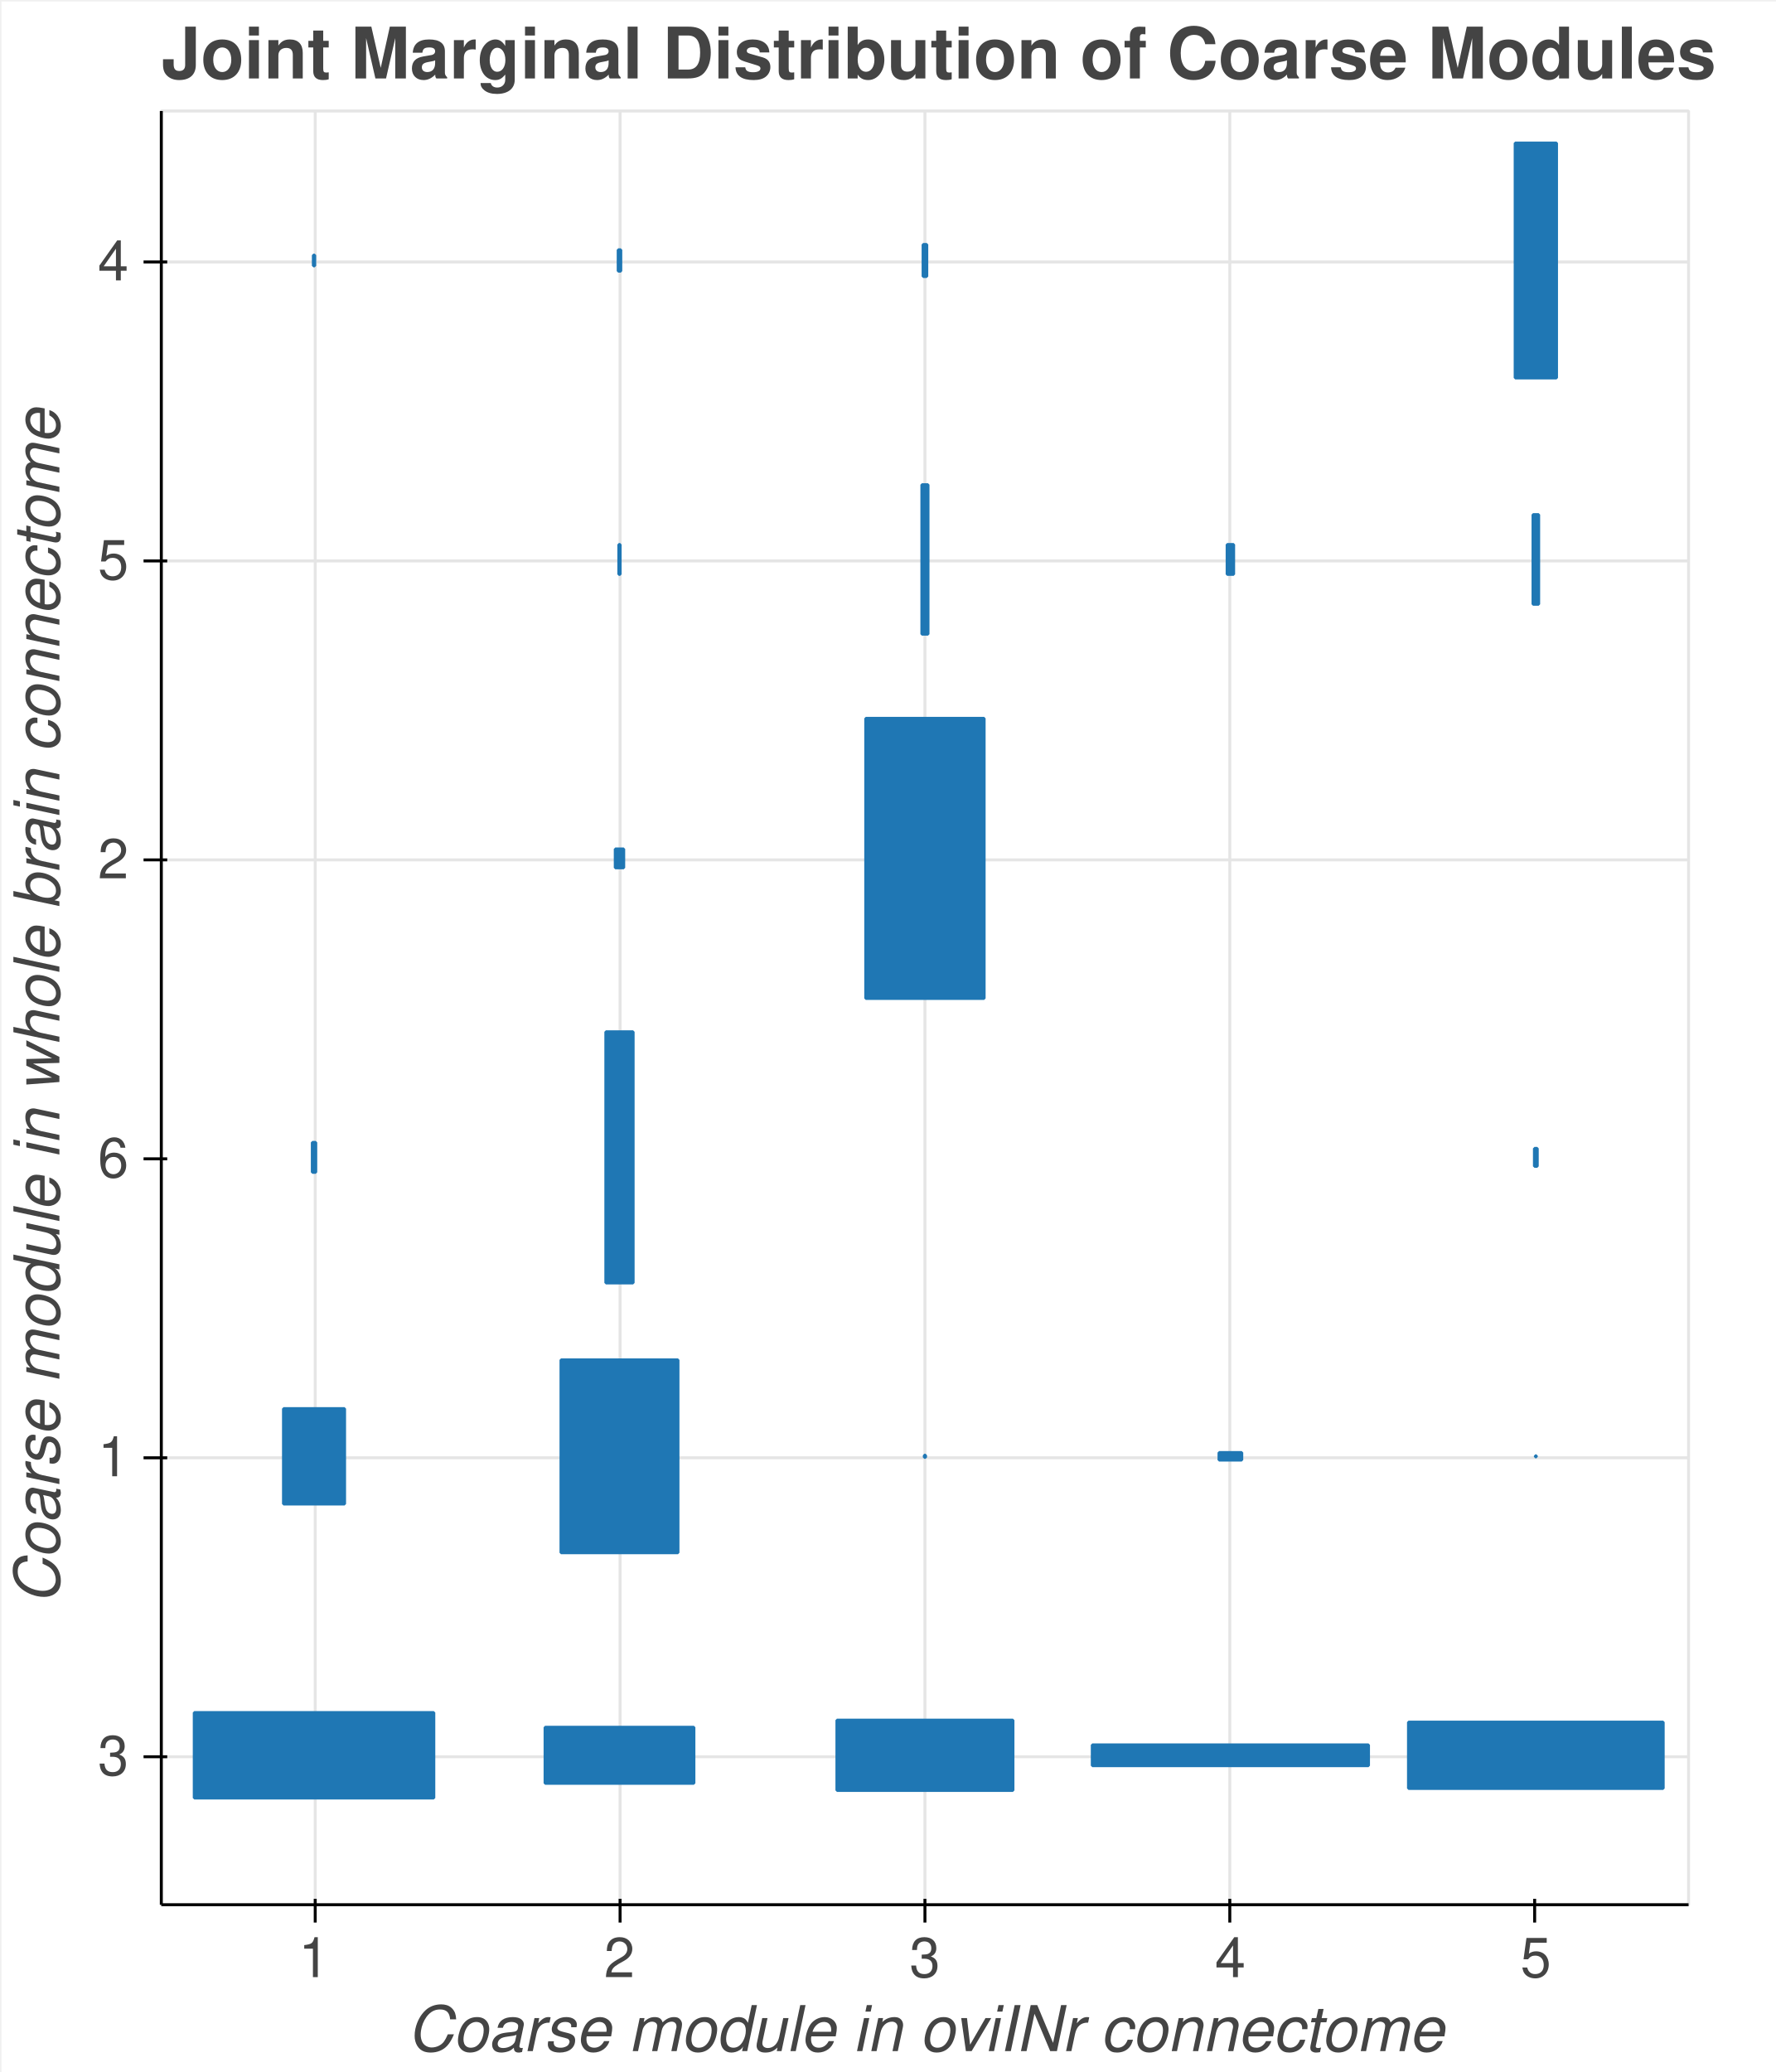
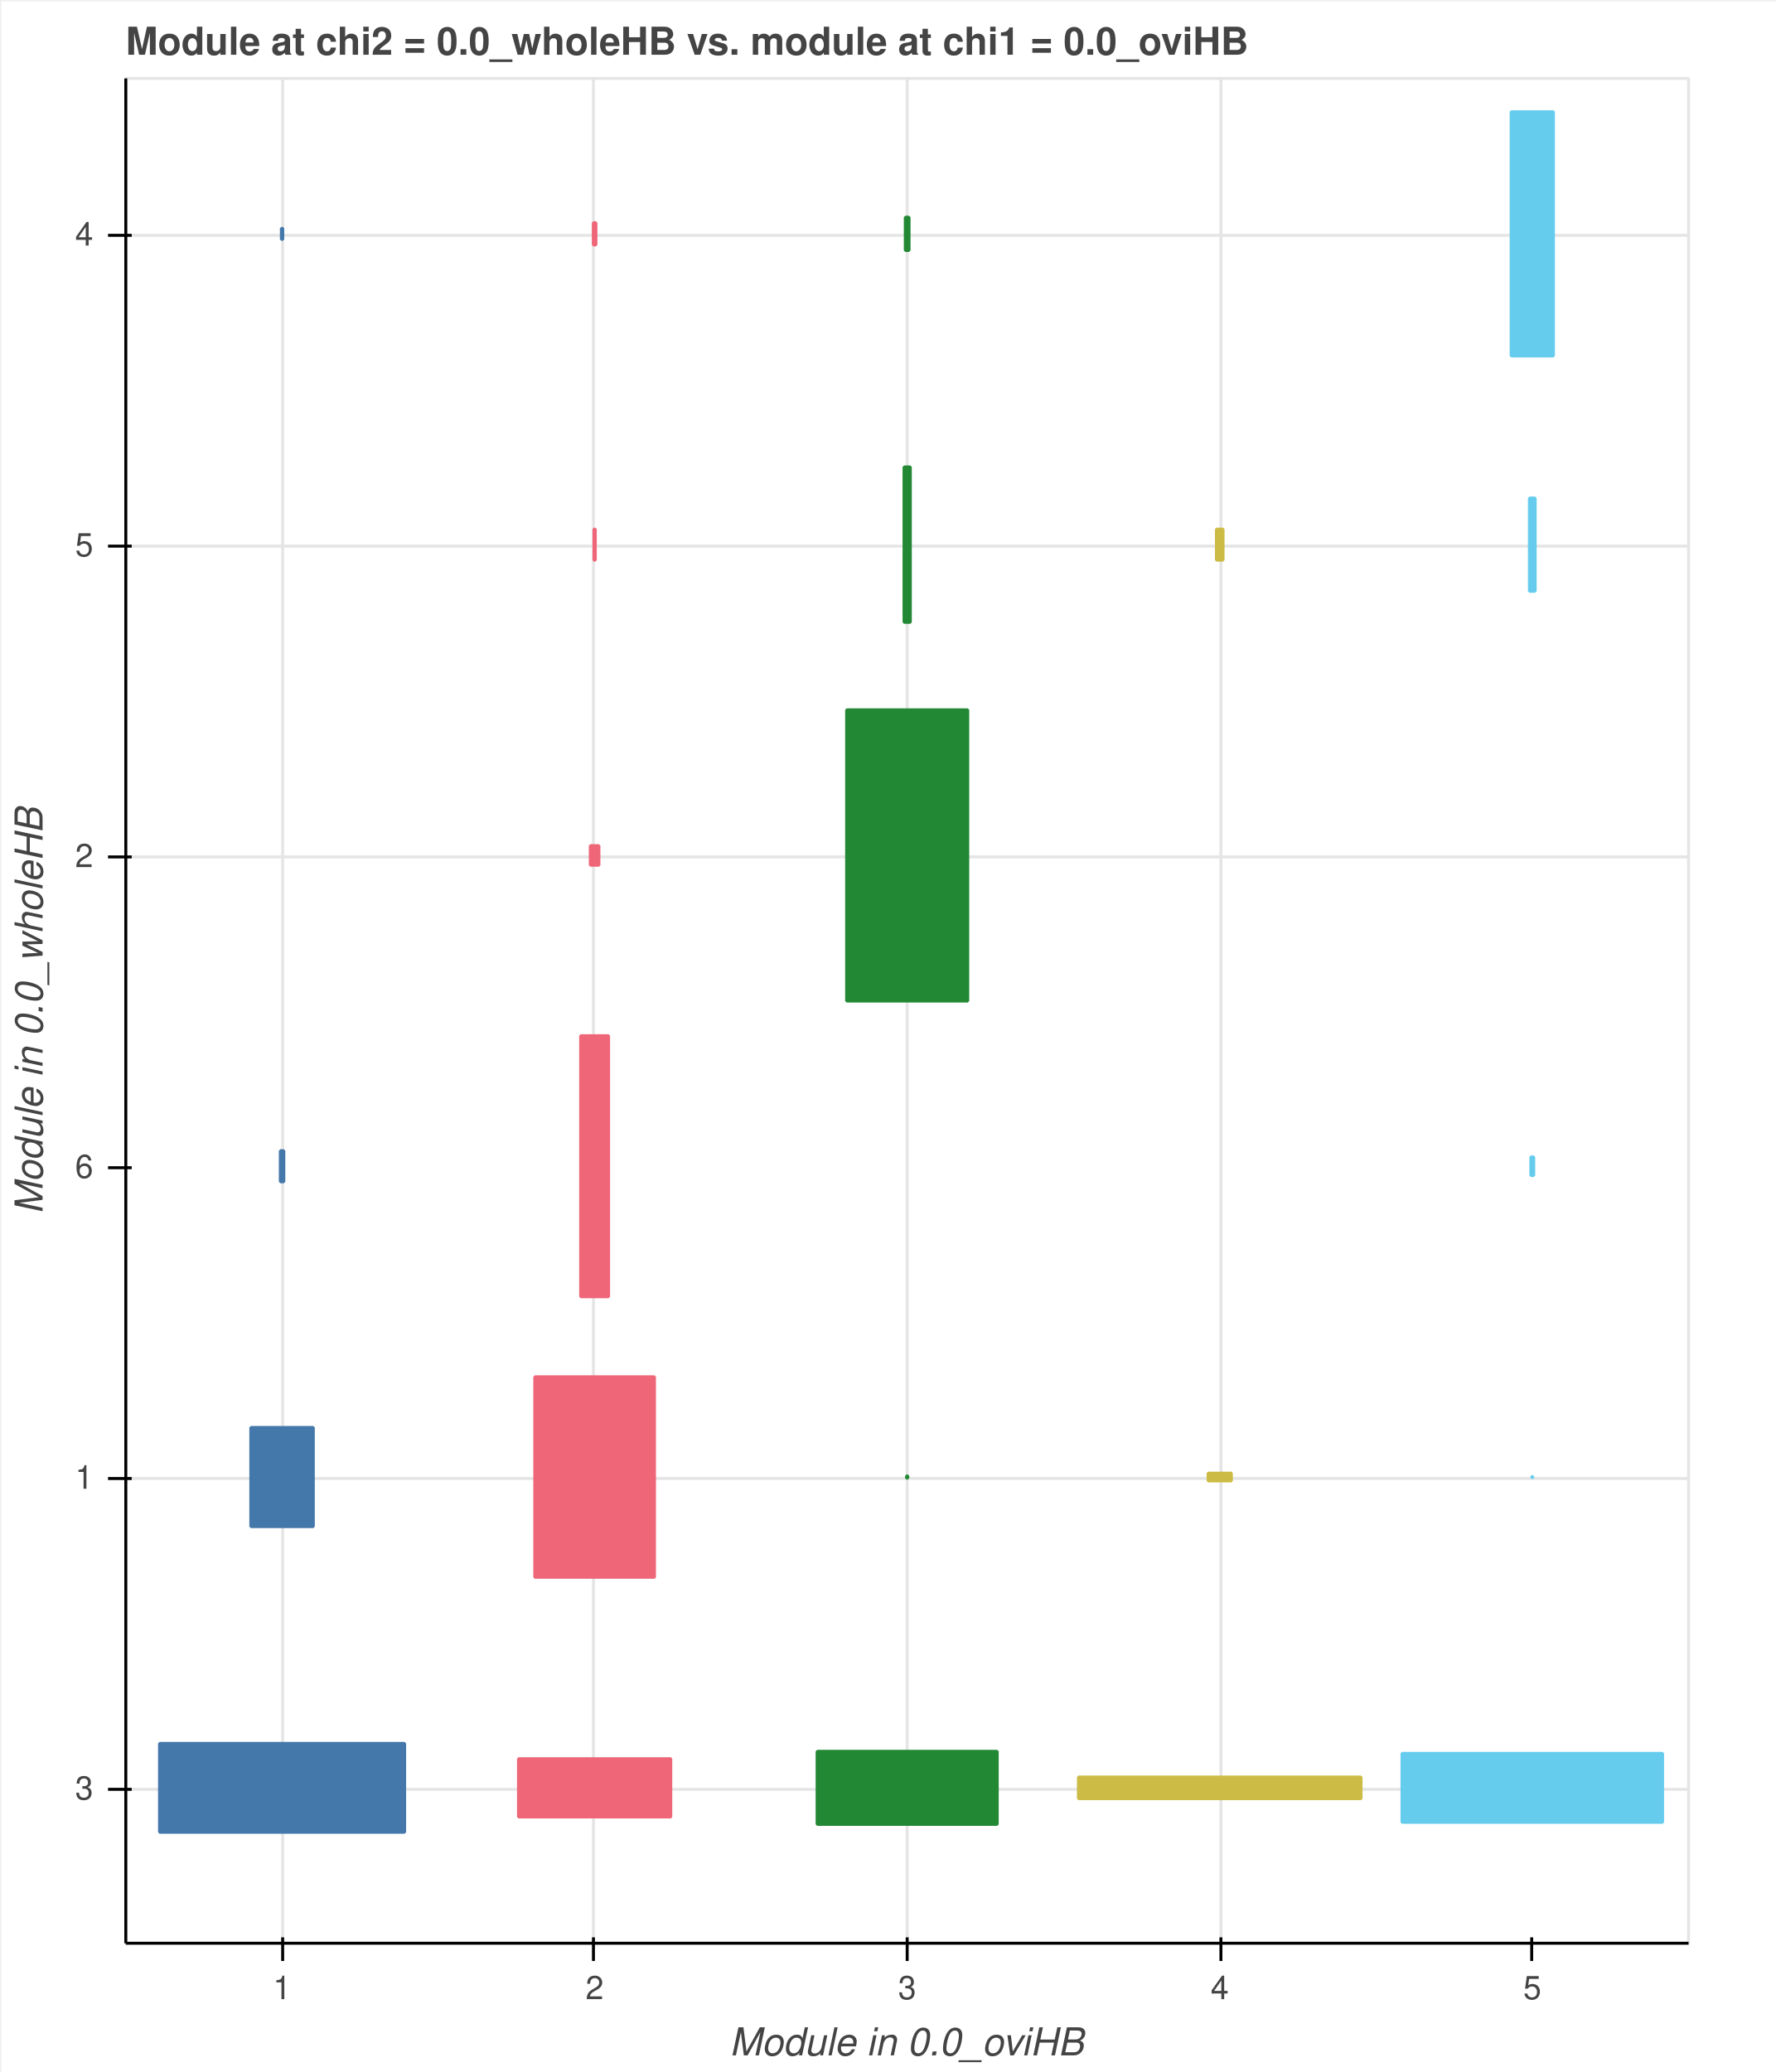
<svg xmlns="http://www.w3.org/2000/svg" version="1.1" width="600" height="700">
  <defs>
-     <clipPath id="ddAlrKSHEfAk">
-       <path fill="none" stroke="none" d="M 54.5 37.5 L 570.5 37.5 L 570.5 643.5 L 54.5 643.5 L 54.5 37.5 Z" />
+     <clipPath id="yfKltDiLDkbg">
+       <path fill="none" stroke="none" d="M 42.5 26.5 L 570.5 26.5 L 570.5 656.5 L 42.5 656.5 L 42.5 26.5 Z" />
    </clipPath>
-     <clipPath id="yzuJvoKxaLsq">
-       <path fill="none" stroke="none" d="M 54.5 37.5 L 570.5 37.5 L 570.5 643.5 L 54.5 643.5 L 54.5 37.5 Z" />
+     <clipPath id="qKdlgcdlRwMs">
+       <path fill="none" stroke="none" d="M 42.5 26.5 L 570.5 26.5 L 570.5 656.5 L 42.5 656.5 L 42.5 26.5 Z" />
    </clipPath>
-     <clipPath id="GbLULoSsTOTM">
-       <path fill="none" stroke="none" d="M 54.5 37.5 L 570.5 37.5 L 570.5 643.5 L 54.5 643.5 L 54.5 37.5 Z" />
+     <clipPath id="OefIQgtPDzDV">
+       <path fill="none" stroke="none" d="M 42.5 26.5 L 570.5 26.5 L 570.5 656.5 L 42.5 656.5 L 42.5 26.5 Z" />
    </clipPath>
-     <clipPath id="JwCXOsdrIAoU">
-       <path fill="none" stroke="none" d="M 54.5 37.5 L 570.5 37.5 L 570.5 643.5 L 54.5 643.5 L 54.5 37.5 Z" />
+     <clipPath id="efisAbwWMXov">
+       <path fill="none" stroke="none" d="M 42.5 26.5 L 570.5 26.5 L 570.5 656.5 L 42.5 656.5 L 42.5 26.5 Z" />
    </clipPath>
  </defs>
  <path fill="rgb(255,255,255)" stroke="none" paint-order="stroke" d="M 0.5 0.5 L 600.5 0.5 L 600.5 700.5 L 0.5 700.5 L 0.5 0.5 Z" fill-opacity="1" />
-   <rect fill="#FFFFFF" stroke="none" x="54" y="37" width="516" height="606" transform="matrix(1, 0, 0, 1, 0.5, 0.5)" />
-   <path fill="rgb(255,255,255)" stroke="none" paint-order="stroke" d="M 54.5 37.5 L 570.5 37.5 L 570.5 643.5 L 54.5 643.5 L 54.5 37.5 Z" fill-opacity="1" />
-   <path fill="none" stroke="rgb(229,229,229)" paint-order="fill" d="M 54.5 37.5 L 570.5 37.5 L 570.5 643.5 L 54.5 643.5 L 54.5 37.5 Z" stroke-opacity="1" stroke-linejoin="bevel" stroke-miterlimit="10" />
-   <path fill="none" stroke="rgb(229,229,229)" paint-order="fill" d="M 106.5 643.5 L 106.5 37.5 M 209.5 643.5 L 209.5 37.5 M 312.5 643.5 L 312.5 37.5 M 415.5 643.5 L 415.5 37.5" stroke-opacity="1" stroke-linejoin="bevel" stroke-miterlimit="10" clip-path="url(#ddAlrKSHEfAk)" />
-   <path fill="none" stroke="rgb(229,229,229)" paint-order="fill" d="M 54.5 593.5 L 570.5 593.5 M 54.5 492.5 L 570.5 492.5 M 54.5 290.5 L 570.5 290.5 M 54.5 189.5 L 570.5 189.5 M 54.5 88.5 L 570.5 88.5" stroke-opacity="1" stroke-linejoin="bevel" stroke-miterlimit="10" clip-path="url(#yzuJvoKxaLsq)" />
-   <path fill="rgb(31,119,180)" stroke="rgb(31,119,180)" paint-order="fill" d="M 65.632 578.565 L 146.568 578.565 L 146.568 607.434 L 65.632 607.434 L 65.632 578.565 Z" fill-opacity="1" clip-path="url(#GbLULoSsTOTM)" stroke-opacity="1" stroke-linejoin="bevel" stroke-miterlimit="10" />
-   <path fill="rgb(31,119,180)" stroke="rgb(31,119,180)" paint-order="fill" d="M 282.763 581.13 L 342.237 581.13 L 342.237 604.87 L 282.763 604.87 L 282.763 581.13 Z" fill-opacity="1" clip-path="url(#GbLULoSsTOTM)" stroke-opacity="1" stroke-linejoin="bevel" stroke-miterlimit="10" />
-   <path fill="rgb(31,119,180)" stroke="rgb(31,119,180)" paint-order="fill" d="M 475.874 581.792 L 561.926 581.792 L 561.926 604.208 L 475.874 604.208 L 475.874 581.792 Z" fill-opacity="1" clip-path="url(#GbLULoSsTOTM)" stroke-opacity="1" stroke-linejoin="bevel" stroke-miterlimit="10" />
-   <path fill="rgb(31,119,180)" stroke="rgb(31,119,180)" paint-order="fill" d="M 184.159 583.529 L 234.441 583.529 L 234.441 602.471 L 184.159 602.471 L 184.159 583.529 Z" fill-opacity="1" clip-path="url(#GbLULoSsTOTM)" stroke-opacity="1" stroke-linejoin="bevel" stroke-miterlimit="10" />
-   <path fill="rgb(31,119,180)" stroke="rgb(31,119,180)" paint-order="fill" d="M 369.04 589.484 L 462.36 589.484 L 462.36 596.516 L 369.04 596.516 L 369.04 589.484 Z" fill-opacity="1" clip-path="url(#GbLULoSsTOTM)" stroke-opacity="1" stroke-linejoin="bevel" stroke-miterlimit="10" />
-   <path fill="rgb(31,119,180)" stroke="rgb(31,119,180)" paint-order="fill" d="M 95.78 475.891 L 116.42 475.891 L 116.42 508.109 L 95.78 508.109 L 95.78 475.891 Z" fill-opacity="1" clip-path="url(#GbLULoSsTOTM)" stroke-opacity="1" stroke-linejoin="bevel" stroke-miterlimit="10" />
-   <path fill="rgb(31,119,180)" stroke="rgb(31,119,180)" paint-order="fill" d="M 312.293 491.638 L 312.707 491.638 L 312.707 492.362 L 312.293 492.362 L 312.293 491.638 Z" fill-opacity="1" clip-path="url(#GbLULoSsTOTM)" stroke-opacity="1" stroke-linejoin="bevel" stroke-miterlimit="10" />
-   <path fill="rgb(31,119,180)" stroke="rgb(31,119,180)" paint-order="fill" d="M 518.741 491.819 L 519.059 491.819 L 519.059 492.181 L 518.741 492.181 L 518.741 491.819 Z" fill-opacity="1" clip-path="url(#GbLULoSsTOTM)" stroke-opacity="1" stroke-linejoin="bevel" stroke-miterlimit="10" />
-   <path fill="rgb(31,119,180)" stroke="rgb(31,119,180)" paint-order="fill" d="M 189.538 459.419 L 229.062 459.419 L 229.062 524.581 L 189.538 524.581 L 189.538 459.419 Z" fill-opacity="1" clip-path="url(#GbLULoSsTOTM)" stroke-opacity="1" stroke-linejoin="bevel" stroke-miterlimit="10" />
-   <path fill="rgb(31,119,180)" stroke="rgb(31,119,180)" paint-order="fill" d="M 411.857 490.733 L 419.543 490.733 L 419.543 493.267 L 411.857 493.267 L 411.857 490.733 Z" fill-opacity="1" clip-path="url(#GbLULoSsTOTM)" stroke-opacity="1" stroke-linejoin="bevel" stroke-miterlimit="10" />
-   <path fill="rgb(31,119,180)" stroke="rgb(31,119,180)" paint-order="fill" d="M 105.52 385.95 L 106.68 385.95 L 106.68 396.05 L 105.52 396.05 L 105.52 385.95 Z" fill-opacity="1" clip-path="url(#GbLULoSsTOTM)" stroke-opacity="1" stroke-linejoin="bevel" stroke-miterlimit="10" />
-   <path fill="rgb(31,119,180)" stroke="rgb(31,119,180)" paint-order="fill" d="M 518.424 387.97 L 519.376 387.97 L 519.376 394.03 L 518.424 394.03 L 518.424 387.97 Z" fill-opacity="1" clip-path="url(#GbLULoSsTOTM)" stroke-opacity="1" stroke-linejoin="bevel" stroke-miterlimit="10" />
-   <path fill="rgb(31,119,180)" stroke="rgb(31,119,180)" paint-order="fill" d="M 204.689 348.58 L 213.911 348.58 L 213.911 433.42 L 204.689 433.42 L 204.689 348.58 Z" fill-opacity="1" clip-path="url(#GbLULoSsTOTM)" stroke-opacity="1" stroke-linejoin="bevel" stroke-miterlimit="10" />
-   <path fill="rgb(31,119,180)" stroke="rgb(31,119,180)" paint-order="fill" d="M 105.868 86.196 L 106.332 86.196 L 106.332 89.804 L 105.868 89.804 L 105.868 86.196 Z" fill-opacity="1" clip-path="url(#GbLULoSsTOTM)" stroke-opacity="1" stroke-linejoin="bevel" stroke-miterlimit="10" />
-   <path fill="rgb(31,119,180)" stroke="rgb(31,119,180)" paint-order="fill" d="M 311.878 82.589 L 313.122 82.589 L 313.122 93.411 L 311.878 93.411 L 311.878 82.589 Z" fill-opacity="1" clip-path="url(#GbLULoSsTOTM)" stroke-opacity="1" stroke-linejoin="bevel" stroke-miterlimit="10" />
-   <path fill="rgb(31,119,180)" stroke="rgb(31,119,180)" paint-order="fill" d="M 511.914 48.321 L 525.886 48.321 L 525.886 127.679 L 511.914 127.679 L 511.914 48.321 Z" fill-opacity="1" clip-path="url(#GbLULoSsTOTM)" stroke-opacity="1" stroke-linejoin="bevel" stroke-miterlimit="10" />
-   <path fill="rgb(31,119,180)" stroke="rgb(31,119,180)" paint-order="fill" d="M 208.861 84.393 L 209.739 84.393 L 209.739 91.607 L 208.861 91.607 L 208.861 84.393 Z" fill-opacity="1" clip-path="url(#GbLULoSsTOTM)" stroke-opacity="1" stroke-linejoin="bevel" stroke-miterlimit="10" />
-   <path fill="rgb(31,119,180)" stroke="rgb(31,119,180)" paint-order="fill" d="M 292.502 242.687 L 332.498 242.687 L 332.498 337.313 L 292.502 337.313 L 292.502 242.687 Z" fill-opacity="1" clip-path="url(#GbLULoSsTOTM)" stroke-opacity="1" stroke-linejoin="bevel" stroke-miterlimit="10" />
-   <path fill="rgb(31,119,180)" stroke="rgb(31,119,180)" paint-order="fill" d="M 207.873 286.813 L 210.727 286.813 L 210.727 293.187 L 207.873 293.187 L 207.873 286.813 Z" fill-opacity="1" clip-path="url(#GbLULoSsTOTM)" stroke-opacity="1" stroke-linejoin="bevel" stroke-miterlimit="10" />
-   <path fill="rgb(31,119,180)" stroke="rgb(31,119,180)" paint-order="fill" d="M 311.464 163.75 L 313.536 163.75 L 313.536 214.25 L 311.464 214.25 L 311.464 163.75 Z" fill-opacity="1" clip-path="url(#GbLULoSsTOTM)" stroke-opacity="1" stroke-linejoin="bevel" stroke-miterlimit="10" />
-   <path fill="rgb(31,119,180)" stroke="rgb(31,119,180)" paint-order="fill" d="M 517.947 173.85 L 519.853 173.85 L 519.853 204.15 L 517.947 204.15 L 517.947 173.85 Z" fill-opacity="1" clip-path="url(#GbLULoSsTOTM)" stroke-opacity="1" stroke-linejoin="bevel" stroke-miterlimit="10" />
-   <path fill="rgb(31,119,180)" stroke="rgb(31,119,180)" paint-order="fill" d="M 209.08 183.95 L 209.52 183.95 L 209.52 194.05 L 209.08 194.05 L 209.08 183.95 Z" fill-opacity="1" clip-path="url(#GbLULoSsTOTM)" stroke-opacity="1" stroke-linejoin="bevel" stroke-miterlimit="10" />
-   <path fill="rgb(31,119,180)" stroke="rgb(31,119,180)" paint-order="fill" d="M 414.602 183.95 L 416.798 183.95 L 416.798 194.05 L 414.602 194.05 L 414.602 183.95 Z" fill-opacity="1" clip-path="url(#GbLULoSsTOTM)" stroke-opacity="1" stroke-linejoin="bevel" stroke-miterlimit="10" />
-   <path fill="none" stroke="rgb(0,0,0)" paint-order="fill" d="M 54.5 643.5 L 570.5 643.5" stroke-opacity="1" stroke-linejoin="bevel" stroke-miterlimit="10" />
-   <path fill="none" stroke="rgb(0,0,0)" paint-order="fill" d="M 106.5 649.5 L 106.5 641.5 M 209.5 649.5 L 209.5 641.5 M 312.5 649.5 L 312.5 641.5 M 415.5 649.5 L 415.5 641.5 M 518.5 649.5 L 518.5 641.5" stroke-opacity="1" stroke-linejoin="bevel" stroke-miterlimit="10" />
+   <rect fill="#FFFFFF" stroke="none" x="42" y="26" width="528" height="630" transform="matrix(1, 0, 0, 1, 0.5, 0.5)" />
+   <path fill="rgb(255,255,255)" stroke="none" paint-order="stroke" d="M 42.5 26.5 L 570.5 26.5 L 570.5 656.5 L 42.5 656.5 L 42.5 26.5 Z" fill-opacity="1" />
+   <path fill="none" stroke="rgb(229,229,229)" paint-order="fill" d="M 42.5 26.5 L 570.5 26.5 L 570.5 656.5 L 42.5 656.5 L 42.5 26.5 Z" stroke-opacity="1" stroke-linejoin="bevel" stroke-miterlimit="10" />
+   <path fill="none" stroke="rgb(229,229,229)" paint-order="fill" d="M 95.5 656.5 L 95.5 26.5 M 200.5 656.5 L 200.5 26.5 M 306.5 656.5 L 306.5 26.5 M 412.5 656.5 L 412.5 26.5" stroke-opacity="1" stroke-linejoin="bevel" stroke-miterlimit="10" clip-path="url(#yfKltDiLDkbg)" />
+   <path fill="none" stroke="rgb(229,229,229)" paint-order="fill" d="M 42.5 604.5 L 570.5 604.5 M 42.5 499.5 L 570.5 499.5 M 42.5 289.5 L 570.5 289.5 M 42.5 184.5 L 570.5 184.5 M 42.5 79.5 L 570.5 79.5" stroke-opacity="1" stroke-linejoin="bevel" stroke-miterlimit="10" clip-path="url(#qKdlgcdlRwMs)" />
+   <path fill="rgb(68,119,170)" stroke="rgb(68,119,170)" paint-order="fill" d="M 53.891 588.994 L 136.709 588.994 L 136.709 619.006 L 53.891 619.006 L 53.891 588.994 Z" fill-opacity="1" clip-path="url(#OefIQgtPDzDV)" stroke-opacity="1" stroke-linejoin="bevel" stroke-miterlimit="10" />
+   <path fill="rgb(34,136,51)" stroke="rgb(34,136,51)" paint-order="fill" d="M 276.071 591.66 L 336.929 591.66 L 336.929 616.34 L 276.071 616.34 L 276.071 591.66 Z" fill-opacity="1" clip-path="url(#OefIQgtPDzDV)" stroke-opacity="1" stroke-linejoin="bevel" stroke-miterlimit="10" />
+   <path fill="rgb(102,204,238)" stroke="rgb(102,204,238)" paint-order="fill" d="M 473.673 592.348 L 561.727 592.348 L 561.727 615.652 L 473.673 615.652 L 473.673 592.348 Z" fill-opacity="1" clip-path="url(#OefIQgtPDzDV)" stroke-opacity="1" stroke-linejoin="bevel" stroke-miterlimit="10" />
+   <path fill="rgb(238,102,119)" stroke="rgb(238,102,119)" paint-order="fill" d="M 175.174 594.154 L 226.626 594.154 L 226.626 613.846 L 175.174 613.846 L 175.174 594.154 Z" fill-opacity="1" clip-path="url(#OefIQgtPDzDV)" stroke-opacity="1" stroke-linejoin="bevel" stroke-miterlimit="10" />
+   <path fill="rgb(204,187,68)" stroke="rgb(204,187,68)" paint-order="fill" d="M 364.355 600.345 L 459.845 600.345 L 459.845 607.655 L 364.355 607.655 L 364.355 600.345 Z" fill-opacity="1" clip-path="url(#OefIQgtPDzDV)" stroke-opacity="1" stroke-linejoin="bevel" stroke-miterlimit="10" />
+   <path fill="rgb(68,119,170)" stroke="rgb(68,119,170)" paint-order="fill" d="M 84.74 482.253 L 105.86 482.253 L 105.86 515.747 L 84.74 515.747 L 84.74 482.253 Z" fill-opacity="1" clip-path="url(#OefIQgtPDzDV)" stroke-opacity="1" stroke-linejoin="bevel" stroke-miterlimit="10" />
+   <path fill="rgb(34,136,51)" stroke="rgb(34,136,51)" paint-order="fill" d="M 306.288 498.624 L 306.712 498.624 L 306.712 499.376 L 306.288 499.376 L 306.288 498.624 Z" fill-opacity="1" clip-path="url(#OefIQgtPDzDV)" stroke-opacity="1" stroke-linejoin="bevel" stroke-miterlimit="10" />
+   <path fill="rgb(102,204,238)" stroke="rgb(102,204,238)" paint-order="fill" d="M 517.538 498.812 L 517.862 498.812 L 517.862 499.188 L 517.538 499.188 L 517.538 498.812 Z" fill-opacity="1" clip-path="url(#OefIQgtPDzDV)" stroke-opacity="1" stroke-linejoin="bevel" stroke-miterlimit="10" />
+   <path fill="rgb(238,102,119)" stroke="rgb(238,102,119)" paint-order="fill" d="M 180.679 465.129 L 221.121 465.129 L 221.121 532.871 L 180.679 532.871 L 180.679 465.129 Z" fill-opacity="1" clip-path="url(#OefIQgtPDzDV)" stroke-opacity="1" stroke-linejoin="bevel" stroke-miterlimit="10" />
+   <path fill="rgb(204,187,68)" stroke="rgb(204,187,68)" paint-order="fill" d="M 408.168 497.683 L 416.032 497.683 L 416.032 500.317 L 408.168 500.317 L 408.168 497.683 Z" fill-opacity="1" clip-path="url(#OefIQgtPDzDV)" stroke-opacity="1" stroke-linejoin="bevel" stroke-miterlimit="10" />
+   <path fill="rgb(68,119,170)" stroke="rgb(68,119,170)" paint-order="fill" d="M 94.707 388.75 L 95.893 388.75 L 95.893 399.25 L 94.707 399.25 L 94.707 388.75 Z" fill-opacity="1" clip-path="url(#OefIQgtPDzDV)" stroke-opacity="1" stroke-linejoin="bevel" stroke-miterlimit="10" />
+   <path fill="rgb(102,204,238)" stroke="rgb(102,204,238)" paint-order="fill" d="M 517.213 390.85 L 518.187 390.85 L 518.187 397.15 L 517.213 397.15 L 517.213 390.85 Z" fill-opacity="1" clip-path="url(#OefIQgtPDzDV)" stroke-opacity="1" stroke-linejoin="bevel" stroke-miterlimit="10" />
+   <path fill="rgb(238,102,119)" stroke="rgb(238,102,119)" paint-order="fill" d="M 196.182 349.9 L 205.618 349.9 L 205.618 438.1 L 196.182 438.1 L 196.182 349.9 Z" fill-opacity="1" clip-path="url(#OefIQgtPDzDV)" stroke-opacity="1" stroke-linejoin="bevel" stroke-miterlimit="10" />
+   <path fill="rgb(68,119,170)" stroke="rgb(68,119,170)" paint-order="fill" d="M 95.063 77.125 L 95.537 77.125 L 95.537 80.875 L 95.063 80.875 L 95.063 77.125 Z" fill-opacity="1" clip-path="url(#OefIQgtPDzDV)" stroke-opacity="1" stroke-linejoin="bevel" stroke-miterlimit="10" />
+   <path fill="rgb(34,136,51)" stroke="rgb(34,136,51)" paint-order="fill" d="M 305.864 73.375 L 307.136 73.375 L 307.136 84.625 L 305.864 84.625 L 305.864 73.375 Z" fill-opacity="1" clip-path="url(#OefIQgtPDzDV)" stroke-opacity="1" stroke-linejoin="bevel" stroke-miterlimit="10" />
+   <path fill="rgb(102,204,238)" stroke="rgb(102,204,238)" paint-order="fill" d="M 510.552 37.75 L 524.848 37.75 L 524.848 120.25 L 510.552 120.25 L 510.552 37.75 Z" fill-opacity="1" clip-path="url(#OefIQgtPDzDV)" stroke-opacity="1" stroke-linejoin="bevel" stroke-miterlimit="10" />
+   <path fill="rgb(238,102,119)" stroke="rgb(238,102,119)" paint-order="fill" d="M 200.451 75.25 L 201.349 75.25 L 201.349 82.75 L 200.451 82.75 L 200.451 75.25 Z" fill-opacity="1" clip-path="url(#OefIQgtPDzDV)" stroke-opacity="1" stroke-linejoin="bevel" stroke-miterlimit="10" />
+   <path fill="rgb(34,136,51)" stroke="rgb(34,136,51)" paint-order="fill" d="M 286.037 239.813 L 326.963 239.813 L 326.963 338.187 L 286.037 338.187 L 286.037 239.813 Z" fill-opacity="1" clip-path="url(#OefIQgtPDzDV)" stroke-opacity="1" stroke-linejoin="bevel" stroke-miterlimit="10" />
+   <path fill="rgb(238,102,119)" stroke="rgb(238,102,119)" paint-order="fill" d="M 199.44 285.687 L 202.36 285.687 L 202.36 292.313 L 199.44 292.313 L 199.44 285.687 Z" fill-opacity="1" clip-path="url(#OefIQgtPDzDV)" stroke-opacity="1" stroke-linejoin="bevel" stroke-miterlimit="10" />
+   <path fill="rgb(34,136,51)" stroke="rgb(34,136,51)" paint-order="fill" d="M 305.44 157.75 L 307.56 157.75 L 307.56 210.25 L 305.44 210.25 L 305.44 157.75 Z" fill-opacity="1" clip-path="url(#OefIQgtPDzDV)" stroke-opacity="1" stroke-linejoin="bevel" stroke-miterlimit="10" />
+   <path fill="rgb(102,204,238)" stroke="rgb(102,204,238)" paint-order="fill" d="M 516.725 168.25 L 518.675 168.25 L 518.675 199.75 L 516.725 199.75 L 516.725 168.25 Z" fill-opacity="1" clip-path="url(#OefIQgtPDzDV)" stroke-opacity="1" stroke-linejoin="bevel" stroke-miterlimit="10" />
+   <path fill="rgb(238,102,119)" stroke="rgb(238,102,119)" paint-order="fill" d="M 200.675 178.75 L 201.125 178.75 L 201.125 189.25 L 200.675 189.25 L 200.675 178.75 Z" fill-opacity="1" clip-path="url(#OefIQgtPDzDV)" stroke-opacity="1" stroke-linejoin="bevel" stroke-miterlimit="10" />
+   <path fill="rgb(204,187,68)" stroke="rgb(204,187,68)" paint-order="fill" d="M 410.977 178.75 L 413.223 178.75 L 413.223 189.25 L 410.977 189.25 L 410.977 178.75 Z" fill-opacity="1" clip-path="url(#OefIQgtPDzDV)" stroke-opacity="1" stroke-linejoin="bevel" stroke-miterlimit="10" />
+   <path fill="none" stroke="rgb(0,0,0)" paint-order="fill" d="M 42.5 656.5 L 570.5 656.5" stroke-opacity="1" stroke-linejoin="bevel" stroke-miterlimit="10" />
+   <path fill="none" stroke="rgb(0,0,0)" paint-order="fill" d="M 95.5 662.5 L 95.5 654.5 M 200.5 662.5 L 200.5 654.5 M 306.5 662.5 L 306.5 654.5 M 412.5 662.5 L 412.5 654.5 M 517.5 662.5 L 517.5 654.5" stroke-opacity="1" stroke-linejoin="bevel" stroke-miterlimit="10" />
  <path fill="none" stroke="rgb(0,0,0)" paint-order="fill" d="" stroke-opacity="1" stroke-linejoin="bevel" stroke-miterlimit="10" />
-   <text fill="rgb(68,68,68)" stroke="none" font-family="helvetica" font-size="14pt" font-style="normal" font-weight="normal" text-decoration="normal" x="100.383" y="667.449" text-anchor="start" dominant-baseline="alphabetic" transform="matrix(1, 0, 0, 1, 0.5, 0.5)" fill-opacity="1">1</text>
-   <text fill="none" stroke="rgb(0,0,0)" font-family="helvetica" font-size="14pt" font-style="normal" font-weight="normal" text-decoration="normal" x="100.383" y="667.449" text-anchor="start" dominant-baseline="alphabetic" transform="matrix(1, 0, 0, 1, 0.5, 0.5)" stroke-opacity="0" stroke-linejoin="bevel" stroke-miterlimit="10">1</text>
-   <text fill="rgb(68,68,68)" stroke="none" font-family="helvetica" font-size="14pt" font-style="normal" font-weight="normal" text-decoration="normal" x="203.583" y="667.449" text-anchor="start" dominant-baseline="alphabetic" transform="matrix(1, 0, 0, 1, 0.5, 0.5)" fill-opacity="1">2</text>
-   <text fill="none" stroke="rgb(0,0,0)" font-family="helvetica" font-size="14pt" font-style="normal" font-weight="normal" text-decoration="normal" x="203.583" y="667.449" text-anchor="start" dominant-baseline="alphabetic" transform="matrix(1, 0, 0, 1, 0.5, 0.5)" stroke-opacity="0" stroke-linejoin="bevel" stroke-miterlimit="10">2</text>
-   <text fill="rgb(68,68,68)" stroke="none" font-family="helvetica" font-size="14pt" font-style="normal" font-weight="normal" text-decoration="normal" x="306.783" y="667.449" text-anchor="start" dominant-baseline="alphabetic" transform="matrix(1, 0, 0, 1, 0.5, 0.5)" fill-opacity="1">3</text>
-   <text fill="none" stroke="rgb(0,0,0)" font-family="helvetica" font-size="14pt" font-style="normal" font-weight="normal" text-decoration="normal" x="306.783" y="667.449" text-anchor="start" dominant-baseline="alphabetic" transform="matrix(1, 0, 0, 1, 0.5, 0.5)" stroke-opacity="0" stroke-linejoin="bevel" stroke-miterlimit="10">3</text>
-   <text fill="rgb(68,68,68)" stroke="none" font-family="helvetica" font-size="14pt" font-style="normal" font-weight="normal" text-decoration="normal" x="409.983" y="667.449" text-anchor="start" dominant-baseline="alphabetic" transform="matrix(1, 0, 0, 1, 0.5, 0.5)" fill-opacity="1">4</text>
-   <text fill="none" stroke="rgb(0,0,0)" font-family="helvetica" font-size="14pt" font-style="normal" font-weight="normal" text-decoration="normal" x="409.983" y="667.449" text-anchor="start" dominant-baseline="alphabetic" transform="matrix(1, 0, 0, 1, 0.5, 0.5)" stroke-opacity="0" stroke-linejoin="bevel" stroke-miterlimit="10">4</text>
-   <text fill="rgb(68,68,68)" stroke="none" font-family="helvetica" font-size="14pt" font-style="normal" font-weight="normal" text-decoration="normal" x="513.183" y="667.449" text-anchor="start" dominant-baseline="alphabetic" transform="matrix(1, 0, 0, 1, 0.5, 0.5)" fill-opacity="1">5</text>
-   <text fill="none" stroke="rgb(0,0,0)" font-family="helvetica" font-size="14pt" font-style="normal" font-weight="normal" text-decoration="normal" x="513.183" y="667.449" text-anchor="start" dominant-baseline="alphabetic" transform="matrix(1, 0, 0, 1, 0.5, 0.5)" stroke-opacity="0" stroke-linejoin="bevel" stroke-miterlimit="10">5</text>
-   <text fill="rgb(68,68,68)" stroke="none" font-family="helvetica" font-size="16pt" font-style="italic" font-weight="normal" text-decoration="normal" x="137.2" y="692.449" text-anchor="start" dominant-baseline="alphabetic" transform="matrix(1, 0, 0, 1, 0.5, 0.5)" fill-opacity="1">Coarse module in oviINr connectome</text>
-   <text fill="none" stroke="rgb(0,0,0)" font-family="helvetica" font-size="16pt" font-style="italic" font-weight="normal" text-decoration="normal" x="137.2" y="692.449" text-anchor="start" dominant-baseline="alphabetic" transform="matrix(1, 0, 0, 1, 0.5, 0.5)" stroke-opacity="0" stroke-linejoin="bevel" stroke-miterlimit="10">Coarse module in oviINr connectome</text>
-   <path fill="none" stroke="rgb(0,0,0)" paint-order="fill" d="M 54.5 643.5 L 54.5 37.5" stroke-opacity="1" stroke-linejoin="bevel" stroke-miterlimit="10" />
-   <path fill="none" stroke="rgb(0,0,0)" paint-order="fill" d="M 48.5 593.5 L 56.5 593.5 M 48.5 492.5 L 56.5 492.5 M 48.5 391.5 L 56.5 391.5 M 48.5 290.5 L 56.5 290.5 M 48.5 189.5 L 56.5 189.5 M 48.5 88.5 L 56.5 88.5" stroke-opacity="1" stroke-linejoin="bevel" stroke-miterlimit="10" />
+   <text fill="rgb(68,68,68)" stroke="none" font-family="helvetica" font-size="11px" font-style="normal" font-weight="normal" text-decoration="normal" x="91.742" y="674.89" text-anchor="start" dominant-baseline="alphabetic" transform="matrix(1, 0, 0, 1, 0.5, 0.5)" fill-opacity="1">1</text>
+   <text fill="none" stroke="rgb(0,0,0)" font-family="helvetica" font-size="11px" font-style="normal" font-weight="normal" text-decoration="normal" x="91.742" y="674.89" text-anchor="start" dominant-baseline="alphabetic" transform="matrix(1, 0, 0, 1, 0.5, 0.5)" stroke-opacity="0" stroke-linejoin="bevel" stroke-miterlimit="10">1</text>
+   <text fill="rgb(68,68,68)" stroke="none" font-family="helvetica" font-size="11px" font-style="normal" font-weight="normal" text-decoration="normal" x="197.342" y="674.89" text-anchor="start" dominant-baseline="alphabetic" transform="matrix(1, 0, 0, 1, 0.5, 0.5)" fill-opacity="1">2</text>
+   <text fill="none" stroke="rgb(0,0,0)" font-family="helvetica" font-size="11px" font-style="normal" font-weight="normal" text-decoration="normal" x="197.342" y="674.89" text-anchor="start" dominant-baseline="alphabetic" transform="matrix(1, 0, 0, 1, 0.5, 0.5)" stroke-opacity="0" stroke-linejoin="bevel" stroke-miterlimit="10">2</text>
+   <text fill="rgb(68,68,68)" stroke="none" font-family="helvetica" font-size="11px" font-style="normal" font-weight="normal" text-decoration="normal" x="302.942" y="674.89" text-anchor="start" dominant-baseline="alphabetic" transform="matrix(1, 0, 0, 1, 0.5, 0.5)" fill-opacity="1">3</text>
+   <text fill="none" stroke="rgb(0,0,0)" font-family="helvetica" font-size="11px" font-style="normal" font-weight="normal" text-decoration="normal" x="302.942" y="674.89" text-anchor="start" dominant-baseline="alphabetic" transform="matrix(1, 0, 0, 1, 0.5, 0.5)" stroke-opacity="0" stroke-linejoin="bevel" stroke-miterlimit="10">3</text>
+   <text fill="rgb(68,68,68)" stroke="none" font-family="helvetica" font-size="11px" font-style="normal" font-weight="normal" text-decoration="normal" x="408.542" y="674.89" text-anchor="start" dominant-baseline="alphabetic" transform="matrix(1, 0, 0, 1, 0.5, 0.5)" fill-opacity="1">4</text>
+   <text fill="none" stroke="rgb(0,0,0)" font-family="helvetica" font-size="11px" font-style="normal" font-weight="normal" text-decoration="normal" x="408.542" y="674.89" text-anchor="start" dominant-baseline="alphabetic" transform="matrix(1, 0, 0, 1, 0.5, 0.5)" stroke-opacity="0" stroke-linejoin="bevel" stroke-miterlimit="10">4</text>
+   <text fill="rgb(68,68,68)" stroke="none" font-family="helvetica" font-size="11px" font-style="normal" font-weight="normal" text-decoration="normal" x="514.142" y="674.89" text-anchor="start" dominant-baseline="alphabetic" transform="matrix(1, 0, 0, 1, 0.5, 0.5)" fill-opacity="1">5</text>
+   <text fill="none" stroke="rgb(0,0,0)" font-family="helvetica" font-size="11px" font-style="normal" font-weight="normal" text-decoration="normal" x="514.142" y="674.89" text-anchor="start" dominant-baseline="alphabetic" transform="matrix(1, 0, 0, 1, 0.5, 0.5)" stroke-opacity="0" stroke-linejoin="bevel" stroke-miterlimit="10">5</text>
+   <text fill="rgb(68,68,68)" stroke="none" font-family="helvetica" font-size="13px" font-style="italic" font-weight="normal" text-decoration="normal" x="246.008" y="693.89" text-anchor="start" dominant-baseline="alphabetic" transform="matrix(1, 0, 0, 1, 0.5, 0.5)" fill-opacity="1">Module in 0.0_oviHB</text>
+   <text fill="none" stroke="rgb(0,0,0)" font-family="helvetica" font-size="13px" font-style="italic" font-weight="normal" text-decoration="normal" x="246.008" y="693.89" text-anchor="start" dominant-baseline="alphabetic" transform="matrix(1, 0, 0, 1, 0.5, 0.5)" stroke-opacity="0" stroke-linejoin="bevel" stroke-miterlimit="10">Module in 0.0_oviHB</text>
+   <path fill="none" stroke="rgb(0,0,0)" paint-order="fill" d="M 42.5 656.5 L 42.5 26.5" stroke-opacity="1" stroke-linejoin="bevel" stroke-miterlimit="10" />
+   <path fill="none" stroke="rgb(0,0,0)" paint-order="fill" d="M 36.5 604.5 L 44.5 604.5 M 36.5 499.5 L 44.5 499.5 M 36.5 394.5 L 44.5 394.5 M 36.5 289.5 L 44.5 289.5 M 36.5 184.5 L 44.5 184.5 M 36.5 79.5 L 44.5 79.5" stroke-opacity="1" stroke-linejoin="bevel" stroke-miterlimit="10" />
  <path fill="none" stroke="rgb(0,0,0)" paint-order="fill" d="" stroke-opacity="1" stroke-linejoin="bevel" stroke-miterlimit="10" />
-   <text fill="rgb(68,68,68)" stroke="none" font-family="helvetica" font-size="14pt" font-style="normal" font-weight="normal" text-decoration="normal" x="32.567" y="599.225" text-anchor="start" dominant-baseline="alphabetic" transform="matrix(1, 0, 0, 1, 0.5, 0.5)" fill-opacity="1">3</text>
-   <text fill="none" stroke="rgb(0,0,0)" font-family="helvetica" font-size="14pt" font-style="normal" font-weight="normal" text-decoration="normal" x="32.567" y="599.225" text-anchor="start" dominant-baseline="alphabetic" transform="matrix(1, 0, 0, 1, 0.5, 0.5)" stroke-opacity="0" stroke-linejoin="bevel" stroke-miterlimit="10">3</text>
-   <text fill="rgb(68,68,68)" stroke="none" font-family="helvetica" font-size="14pt" font-style="normal" font-weight="normal" text-decoration="normal" x="32.567" y="498.225" text-anchor="start" dominant-baseline="alphabetic" transform="matrix(1, 0, 0, 1, 0.5, 0.5)" fill-opacity="1">1</text>
-   <text fill="none" stroke="rgb(0,0,0)" font-family="helvetica" font-size="14pt" font-style="normal" font-weight="normal" text-decoration="normal" x="32.567" y="498.225" text-anchor="start" dominant-baseline="alphabetic" transform="matrix(1, 0, 0, 1, 0.5, 0.5)" stroke-opacity="0" stroke-linejoin="bevel" stroke-miterlimit="10">1</text>
-   <text fill="rgb(68,68,68)" stroke="none" font-family="helvetica" font-size="14pt" font-style="normal" font-weight="normal" text-decoration="normal" x="32.567" y="397.225" text-anchor="start" dominant-baseline="alphabetic" transform="matrix(1, 0, 0, 1, 0.5, 0.5)" fill-opacity="1">6</text>
-   <text fill="none" stroke="rgb(0,0,0)" font-family="helvetica" font-size="14pt" font-style="normal" font-weight="normal" text-decoration="normal" x="32.567" y="397.225" text-anchor="start" dominant-baseline="alphabetic" transform="matrix(1, 0, 0, 1, 0.5, 0.5)" stroke-opacity="0" stroke-linejoin="bevel" stroke-miterlimit="10">6</text>
-   <text fill="rgb(68,68,68)" stroke="none" font-family="helvetica" font-size="14pt" font-style="normal" font-weight="normal" text-decoration="normal" x="32.567" y="296.225" text-anchor="start" dominant-baseline="alphabetic" transform="matrix(1, 0, 0, 1, 0.5, 0.5)" fill-opacity="1">2</text>
-   <text fill="none" stroke="rgb(0,0,0)" font-family="helvetica" font-size="14pt" font-style="normal" font-weight="normal" text-decoration="normal" x="32.567" y="296.225" text-anchor="start" dominant-baseline="alphabetic" transform="matrix(1, 0, 0, 1, 0.5, 0.5)" stroke-opacity="0" stroke-linejoin="bevel" stroke-miterlimit="10">2</text>
-   <text fill="rgb(68,68,68)" stroke="none" font-family="helvetica" font-size="14pt" font-style="normal" font-weight="normal" text-decoration="normal" x="32.567" y="195.225" text-anchor="start" dominant-baseline="alphabetic" transform="matrix(1, 0, 0, 1, 0.5, 0.5)" fill-opacity="1">5</text>
-   <text fill="none" stroke="rgb(0,0,0)" font-family="helvetica" font-size="14pt" font-style="normal" font-weight="normal" text-decoration="normal" x="32.567" y="195.225" text-anchor="start" dominant-baseline="alphabetic" transform="matrix(1, 0, 0, 1, 0.5, 0.5)" stroke-opacity="0" stroke-linejoin="bevel" stroke-miterlimit="10">5</text>
-   <text fill="rgb(68,68,68)" stroke="none" font-family="helvetica" font-size="14pt" font-style="normal" font-weight="normal" text-decoration="normal" x="32.567" y="94.225" text-anchor="start" dominant-baseline="alphabetic" transform="matrix(1, 0, 0, 1, 0.5, 0.5)" fill-opacity="1">4</text>
-   <text fill="none" stroke="rgb(0,0,0)" font-family="helvetica" font-size="14pt" font-style="normal" font-weight="normal" text-decoration="normal" x="32.567" y="94.225" text-anchor="start" dominant-baseline="alphabetic" transform="matrix(1, 0, 0, 1, 0.5, 0.5)" stroke-opacity="0" stroke-linejoin="bevel" stroke-miterlimit="10">4</text>
-   <text fill="rgb(68,68,68)" stroke="none" font-family="helvetica" font-size="16pt" font-style="italic" font-weight="normal" text-decoration="normal" x="-176.817" y="335" text-anchor="start" dominant-baseline="alphabetic" transform="matrix(6.123233995736766e-17, -1, 1, 6.123233995736766e-17, -314.9333, 365.0667)" fill-opacity="1">Coarse module in whole brain connectome</text>
-   <text fill="none" stroke="rgb(0,0,0)" font-family="helvetica" font-size="16pt" font-style="italic" font-weight="normal" text-decoration="normal" x="-176.817" y="335" text-anchor="start" dominant-baseline="alphabetic" transform="matrix(6.123233995736766e-17, -1, 1, 6.123233995736766e-17, -314.9333, 365.0667)" stroke-opacity="0" stroke-linejoin="bevel" stroke-miterlimit="10">Coarse module in whole brain connectome</text>
-   <text fill="rgb(68,68,68)" stroke="none" font-family="helvetica" font-size="18pt" font-style="normal" font-weight="bold" text-decoration="normal" x="54" y="26" text-anchor="start" dominant-baseline="alphabetic" transform="matrix(1, 0, 0, 1, 0.5, 0.5)" fill-opacity="1">Joint Marginal Distribution of Coarse Modules</text>
-   <text fill="none" stroke="rgb(0,0,0)" font-family="helvetica" font-size="18pt" font-style="normal" font-weight="bold" text-decoration="normal" x="54" y="26" text-anchor="start" dominant-baseline="alphabetic" transform="matrix(1, 0, 0, 1, 0.5, 0.5)" stroke-opacity="0" stroke-miterlimit="10" stroke-dasharray="">Joint Marginal Distribution of Coarse Modules</text>
+   <text fill="rgb(68,68,68)" stroke="none" font-family="helvetica" font-size="11px" font-style="normal" font-weight="normal" text-decoration="normal" x="24.883" y="607.445" text-anchor="start" dominant-baseline="alphabetic" transform="matrix(1, 0, 0, 1, 0.5, 0.5)" fill-opacity="1">3</text>
+   <text fill="none" stroke="rgb(0,0,0)" font-family="helvetica" font-size="11px" font-style="normal" font-weight="normal" text-decoration="normal" x="24.883" y="607.445" text-anchor="start" dominant-baseline="alphabetic" transform="matrix(1, 0, 0, 1, 0.5, 0.5)" stroke-opacity="0" stroke-linejoin="bevel" stroke-miterlimit="10">3</text>
+   <text fill="rgb(68,68,68)" stroke="none" font-family="helvetica" font-size="11px" font-style="normal" font-weight="normal" text-decoration="normal" x="24.883" y="502.445" text-anchor="start" dominant-baseline="alphabetic" transform="matrix(1, 0, 0, 1, 0.5, 0.5)" fill-opacity="1">1</text>
+   <text fill="none" stroke="rgb(0,0,0)" font-family="helvetica" font-size="11px" font-style="normal" font-weight="normal" text-decoration="normal" x="24.883" y="502.445" text-anchor="start" dominant-baseline="alphabetic" transform="matrix(1, 0, 0, 1, 0.5, 0.5)" stroke-opacity="0" stroke-linejoin="bevel" stroke-miterlimit="10">1</text>
+   <text fill="rgb(68,68,68)" stroke="none" font-family="helvetica" font-size="11px" font-style="normal" font-weight="normal" text-decoration="normal" x="24.883" y="397.445" text-anchor="start" dominant-baseline="alphabetic" transform="matrix(1, 0, 0, 1, 0.5, 0.5)" fill-opacity="1">6</text>
+   <text fill="none" stroke="rgb(0,0,0)" font-family="helvetica" font-size="11px" font-style="normal" font-weight="normal" text-decoration="normal" x="24.883" y="397.445" text-anchor="start" dominant-baseline="alphabetic" transform="matrix(1, 0, 0, 1, 0.5, 0.5)" stroke-opacity="0" stroke-linejoin="bevel" stroke-miterlimit="10">6</text>
+   <text fill="rgb(68,68,68)" stroke="none" font-family="helvetica" font-size="11px" font-style="normal" font-weight="normal" text-decoration="normal" x="24.883" y="292.445" text-anchor="start" dominant-baseline="alphabetic" transform="matrix(1, 0, 0, 1, 0.5, 0.5)" fill-opacity="1">2</text>
+   <text fill="none" stroke="rgb(0,0,0)" font-family="helvetica" font-size="11px" font-style="normal" font-weight="normal" text-decoration="normal" x="24.883" y="292.445" text-anchor="start" dominant-baseline="alphabetic" transform="matrix(1, 0, 0, 1, 0.5, 0.5)" stroke-opacity="0" stroke-linejoin="bevel" stroke-miterlimit="10">2</text>
+   <text fill="rgb(68,68,68)" stroke="none" font-family="helvetica" font-size="11px" font-style="normal" font-weight="normal" text-decoration="normal" x="24.883" y="187.445" text-anchor="start" dominant-baseline="alphabetic" transform="matrix(1, 0, 0, 1, 0.5, 0.5)" fill-opacity="1">5</text>
+   <text fill="none" stroke="rgb(0,0,0)" font-family="helvetica" font-size="11px" font-style="normal" font-weight="normal" text-decoration="normal" x="24.883" y="187.445" text-anchor="start" dominant-baseline="alphabetic" transform="matrix(1, 0, 0, 1, 0.5, 0.5)" stroke-opacity="0" stroke-linejoin="bevel" stroke-miterlimit="10">5</text>
+   <text fill="rgb(68,68,68)" stroke="none" font-family="helvetica" font-size="11px" font-style="normal" font-weight="normal" text-decoration="normal" x="24.883" y="82.445" text-anchor="start" dominant-baseline="alphabetic" transform="matrix(1, 0, 0, 1, 0.5, 0.5)" fill-opacity="1">4</text>
+   <text fill="none" stroke="rgb(0,0,0)" font-family="helvetica" font-size="11px" font-style="normal" font-weight="normal" text-decoration="normal" x="24.883" y="82.445" text-anchor="start" dominant-baseline="alphabetic" transform="matrix(1, 0, 0, 1, 0.5, 0.5)" stroke-opacity="0" stroke-linejoin="bevel" stroke-miterlimit="10">4</text>
+   <text fill="rgb(68,68,68)" stroke="none" font-family="helvetica" font-size="13px" font-style="italic" font-weight="normal" text-decoration="normal" x="-51.783" y="338" text-anchor="start" dominant-baseline="alphabetic" transform="matrix(6.123233995736766e-17, -1, 1, 6.123233995736766e-17, -323.6167, 358.3833)" fill-opacity="1">Module in 0.0_wholeHB</text>
+   <text fill="none" stroke="rgb(0,0,0)" font-family="helvetica" font-size="13px" font-style="italic" font-weight="normal" text-decoration="normal" x="-51.783" y="338" text-anchor="start" dominant-baseline="alphabetic" transform="matrix(6.123233995736766e-17, -1, 1, 6.123233995736766e-17, -323.6167, 358.3833)" stroke-opacity="0" stroke-linejoin="bevel" stroke-miterlimit="10">Module in 0.0_wholeHB</text>
+   <text fill="rgb(68,68,68)" stroke="none" font-family="helvetica" font-size="13px" font-style="normal" font-weight="bold" text-decoration="normal" x="42" y="18" text-anchor="start" dominant-baseline="alphabetic" transform="matrix(1, 0, 0, 1, 0.5, 0.5)" fill-opacity="1">Module at chi2 = 0.0_wholeHB vs. module at chi1 = 0.0_oviHB</text>
+   <text fill="none" stroke="rgb(0,0,0)" font-family="helvetica" font-size="13px" font-style="normal" font-weight="bold" text-decoration="normal" x="42" y="18" text-anchor="start" dominant-baseline="alphabetic" transform="matrix(1, 0, 0, 1, 0.5, 0.5)" stroke-opacity="0" stroke-miterlimit="10" stroke-dasharray="">Module at chi2 = 0.0_wholeHB vs. module at chi1 = 0.0_oviHB</text>
</svg>
